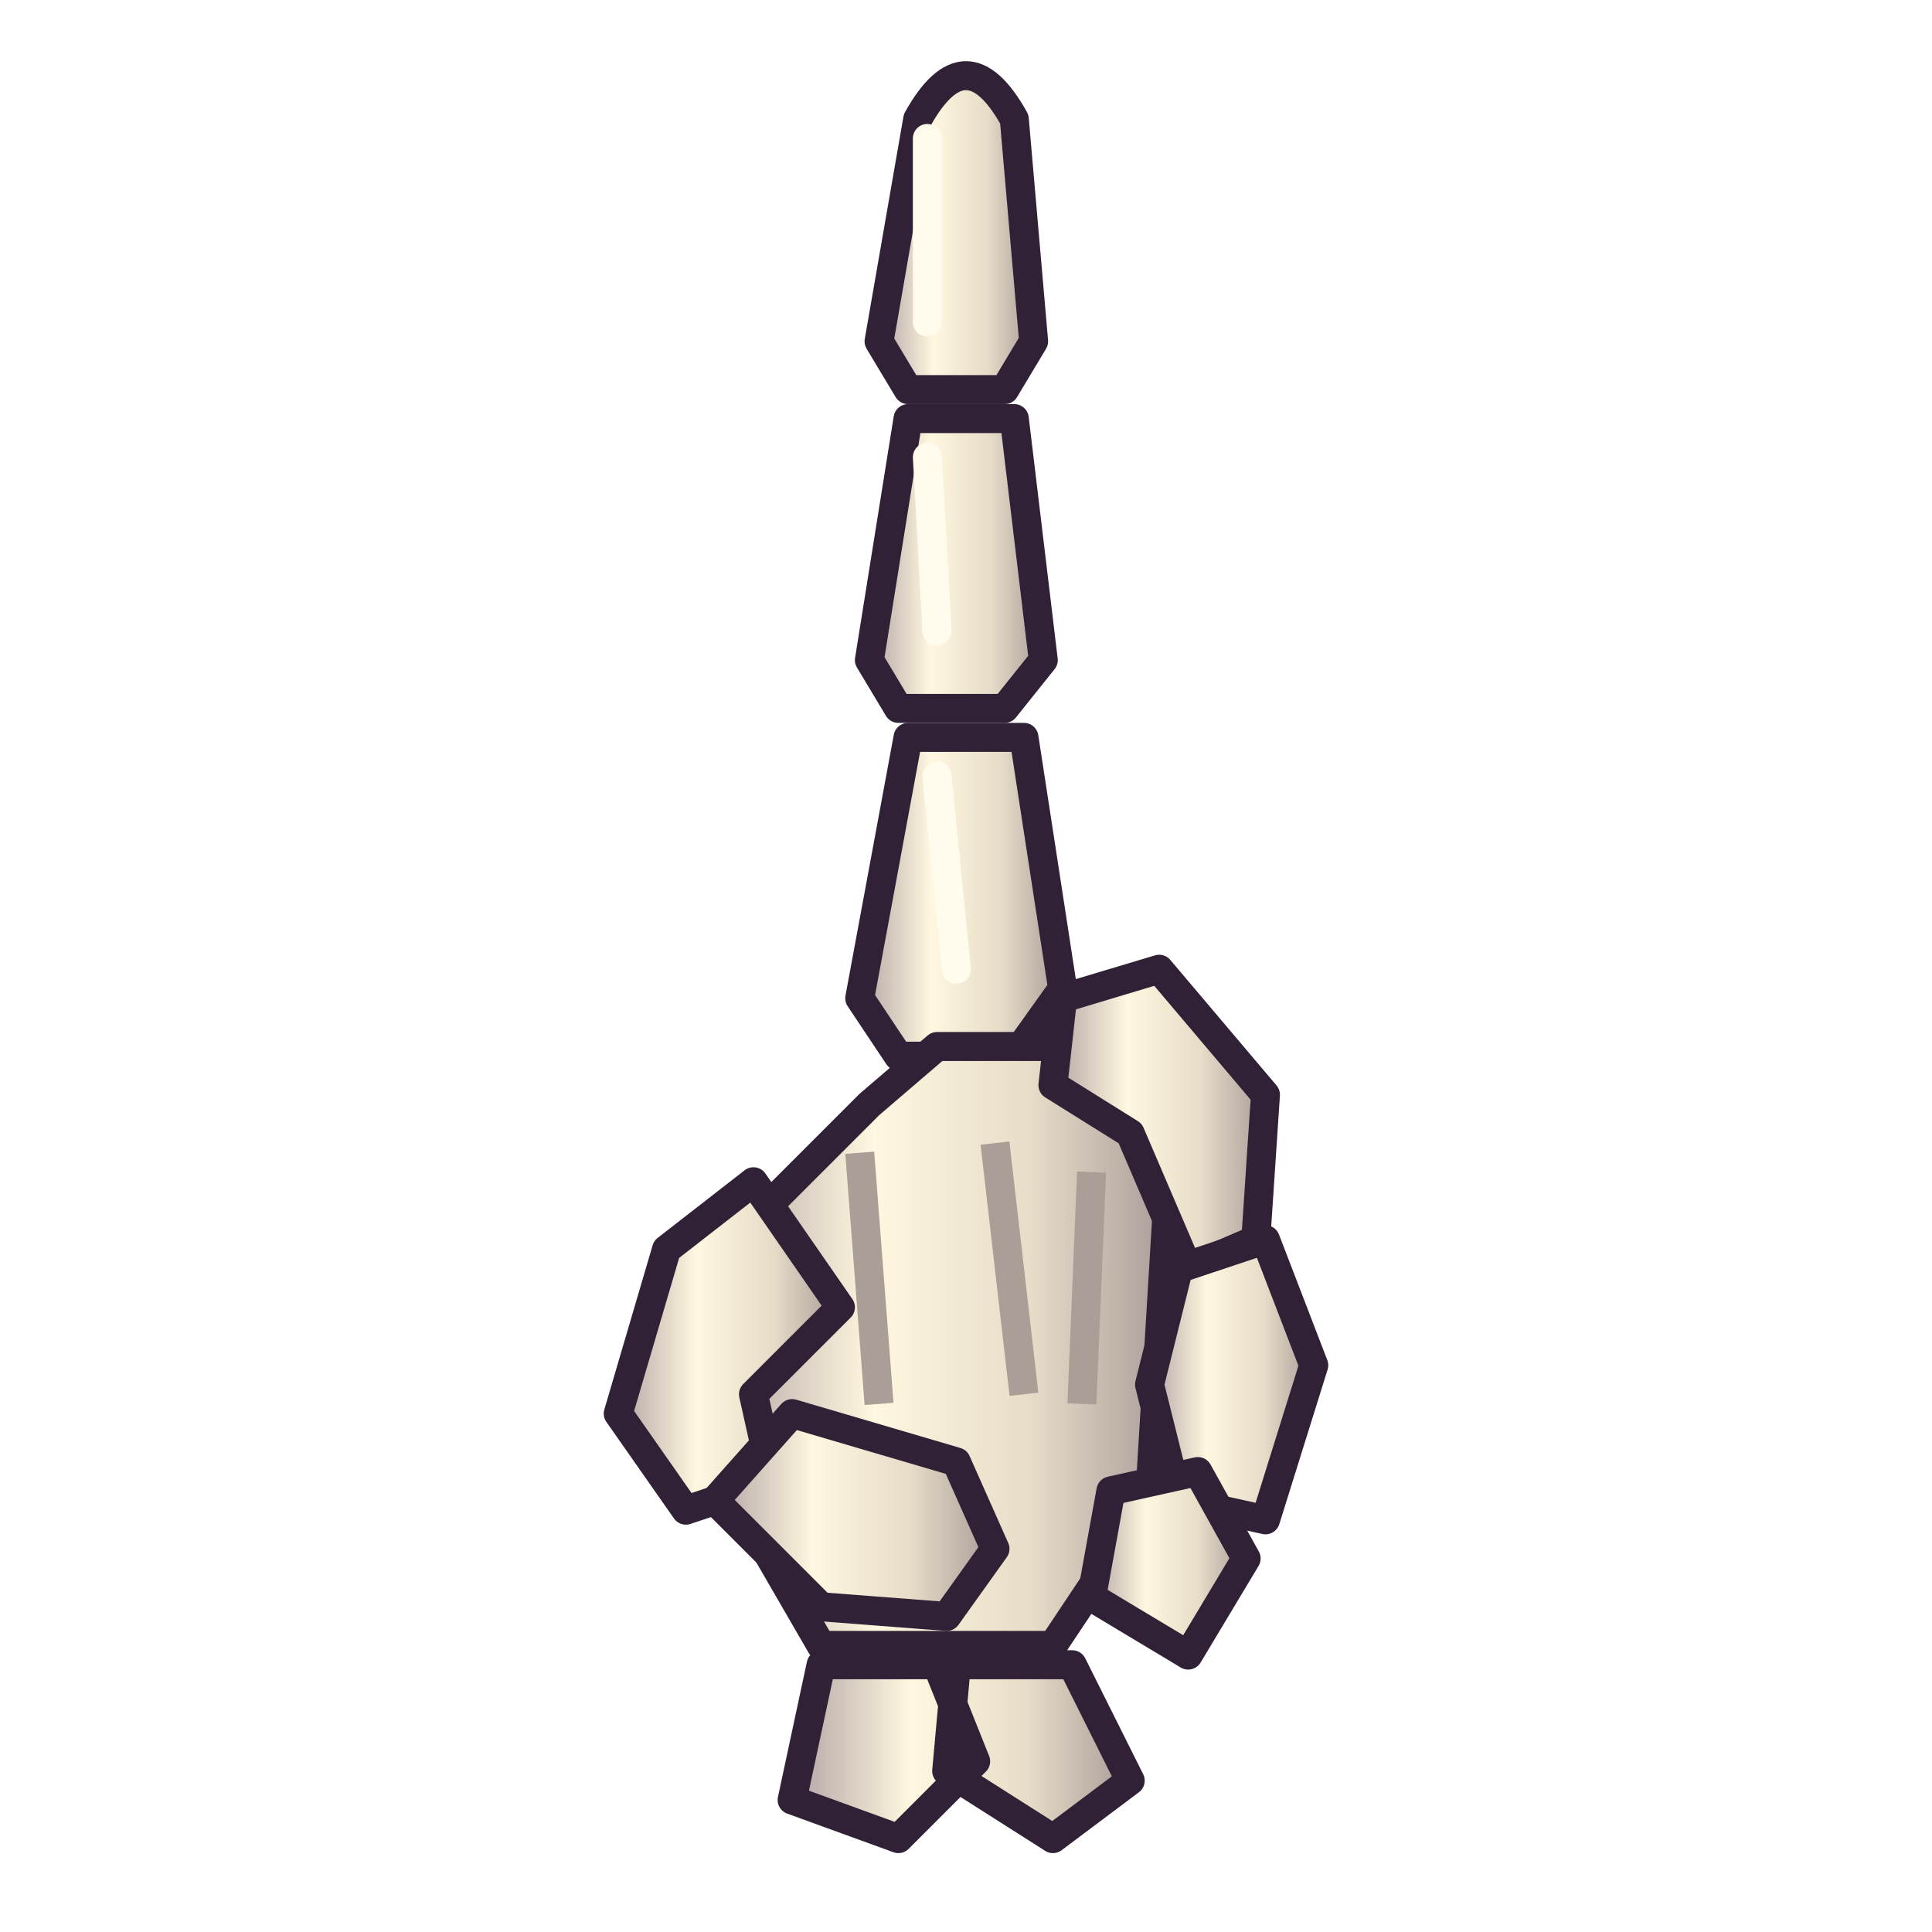
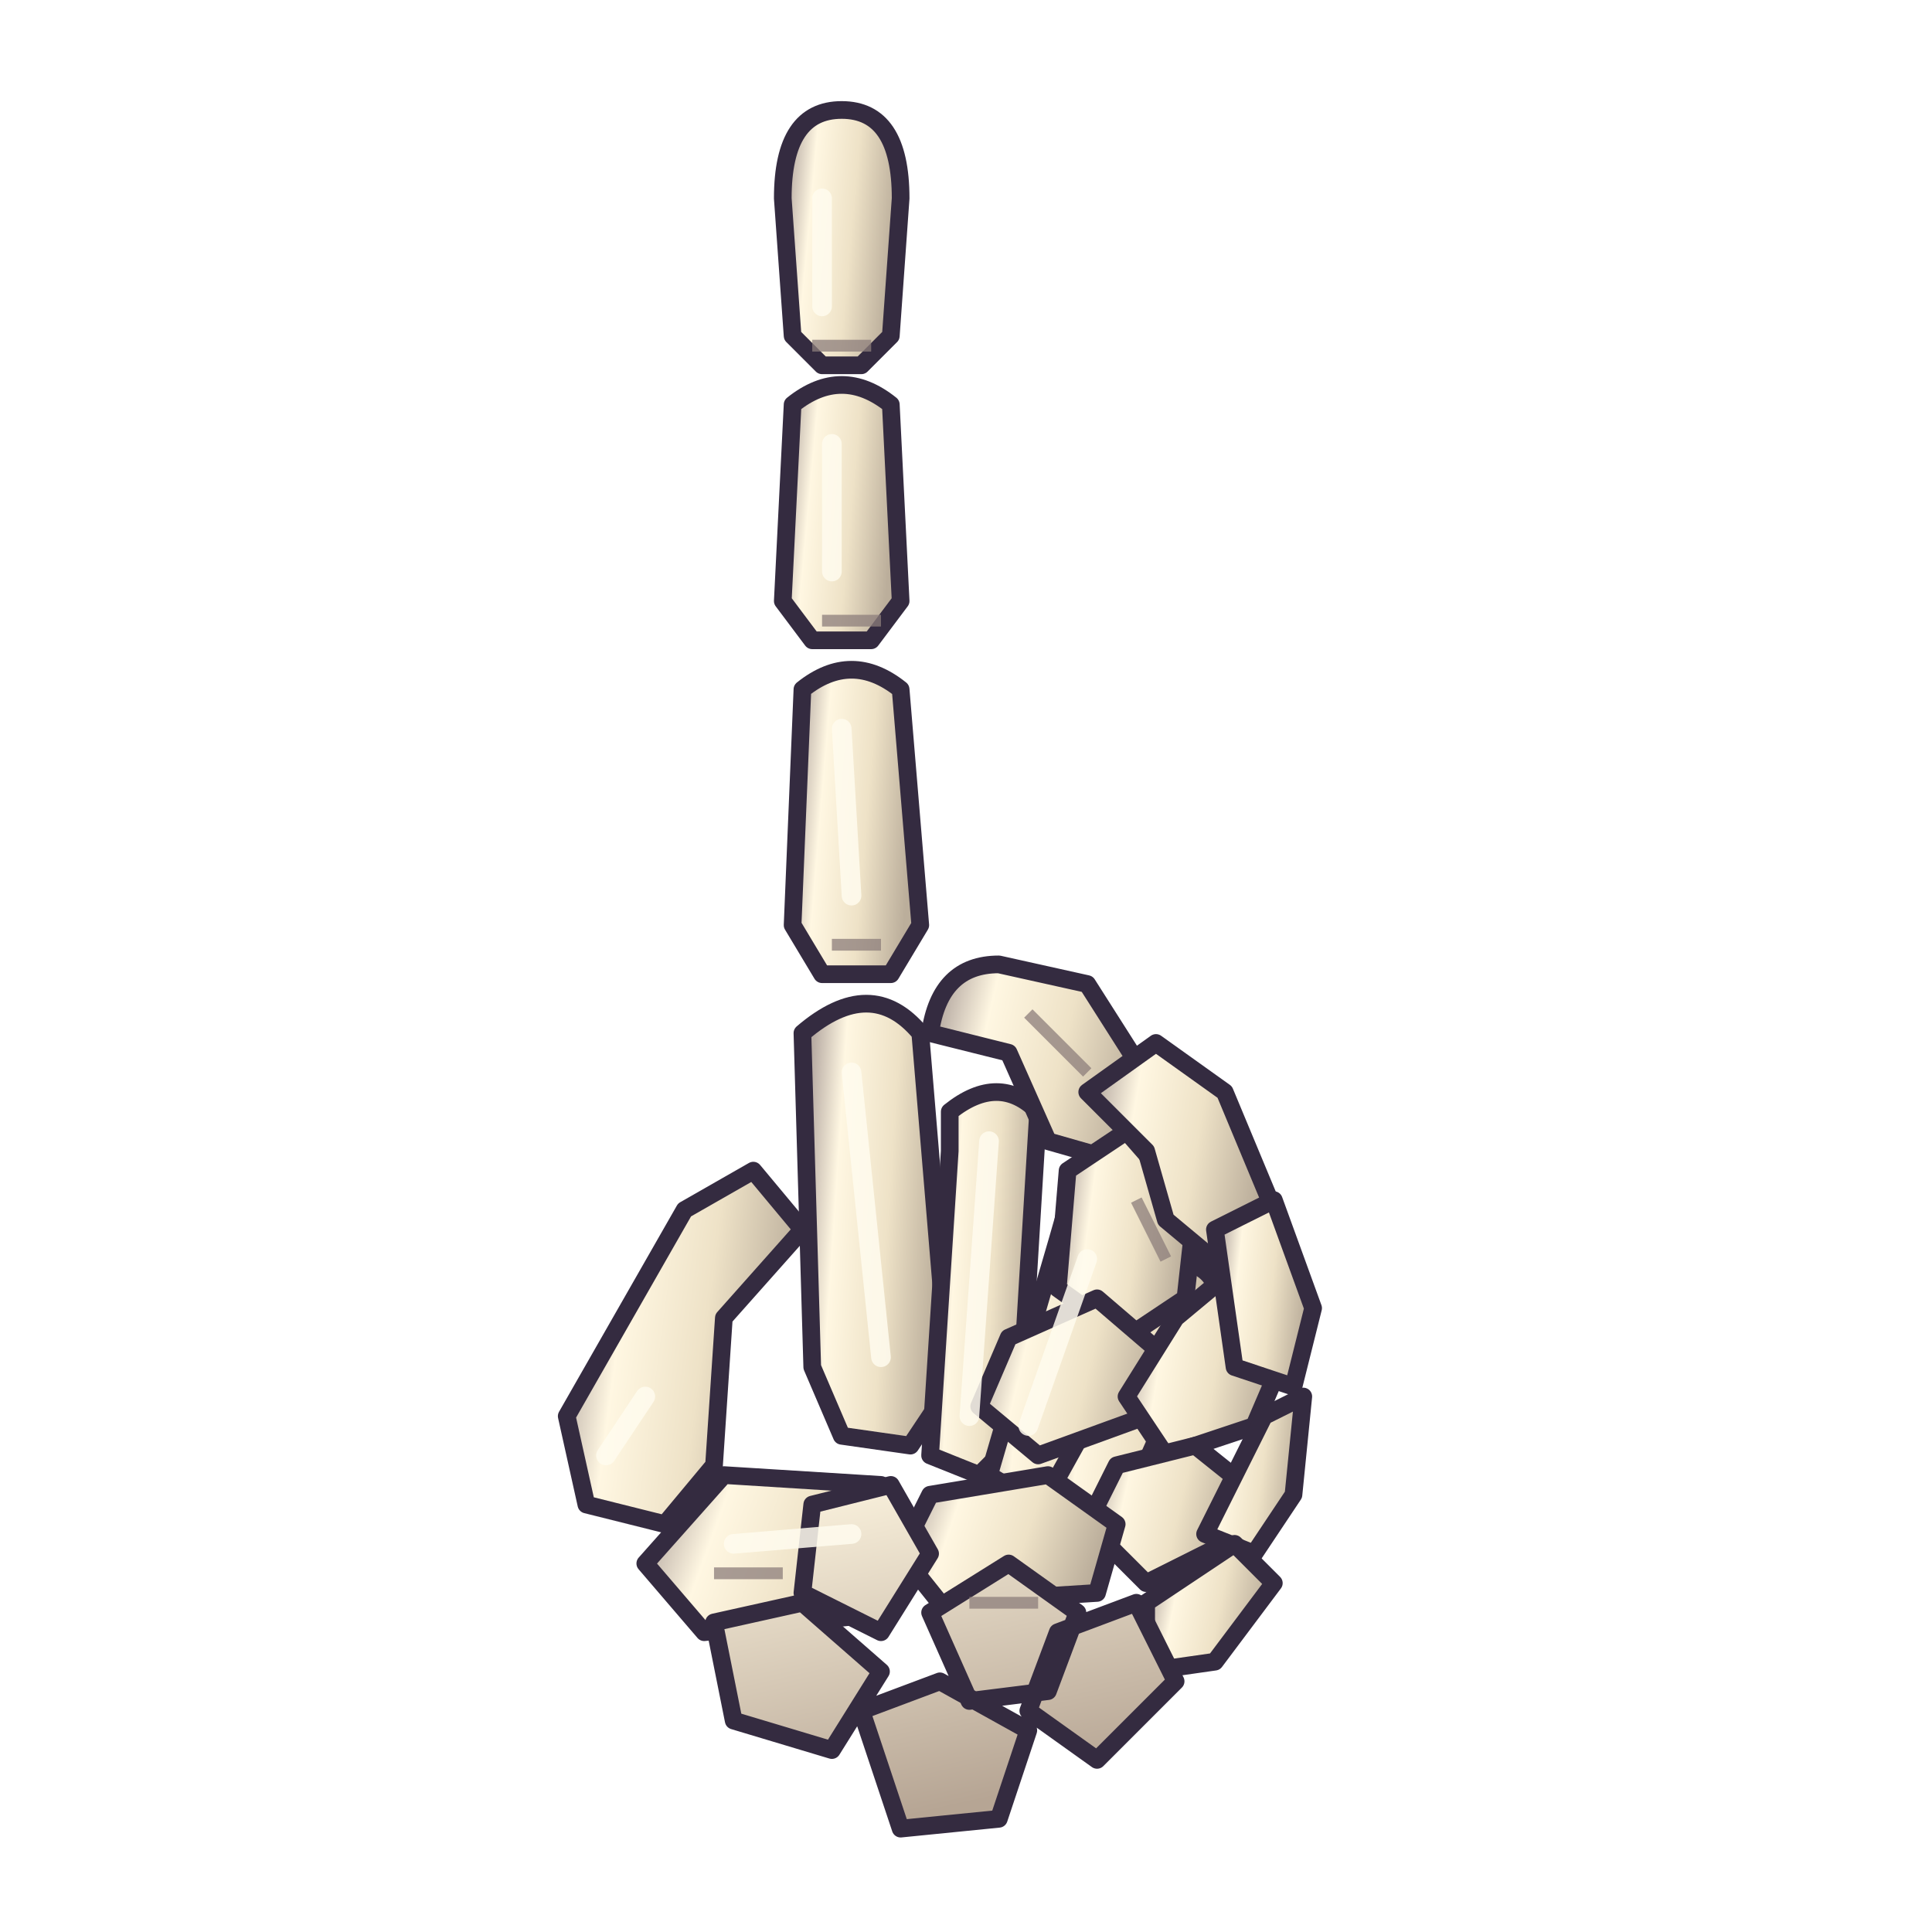
- <svg xmlns="http://www.w3.org/2000/svg" viewBox="0 0 120 120" role="img" aria-label="Указывающая рука скелета">
+ <svg xmlns="http://www.w3.org/2000/svg" viewBox="0 0 120 120" role="img" aria-label="Костяная рука">
  <defs>
-     <linearGradient id="bone" x2="1" y2="0">
-       <stop stop-color="#b2a4a4" />
-       <stop offset=".35" stop-color="#fff7df" />
-       <stop offset=".7" stop-color="#e6dcc8" />
-       <stop offset="1" stop-color="#a99b98" />
+     <linearGradient id="ivory" x1="0" y1="0" x2="1" y2=".2">
+       <stop stop-color="#9b8d8a" />
+       <stop offset=".3" stop-color="#fff7e2" />
+       <stop offset=".65" stop-color="#eee2c7" />
+       <stop offset="1" stop-color="#bbae9b" />
+     </linearGradient>
+     <linearGradient id="knuckle" x2=".3" y2="1">
+       <stop stop-color="#fff7e2" />
+       <stop offset="1" stop-color="#b6a594" />
    </linearGradient>
  </defs>
-   <g transform="translate(30 2) scale(.60)">
-     <g fill="url(#bone)" stroke="#302137" stroke-width="3" stroke-linejoin="round">
-       <path d="M45 9q5-9 10 0l2 23-3 5H44l-3-5z" />
-       <path d="M44 40h11l3 25-4 5H43l-3-5z" />
-       <path d="M44 73h12l4 26-5 7H43l-4-6z" />
-       <path d="M40 111l7-6h13l11 14-2 33-10 15H35l-11-19 3-24z" />
-       <path d="M60 100l10-3 11 13-1 15-7 3-6-14-8-5z" />
-       <path d="M72 128l9-3 5 13-5 16-9-2-3-12z" />
-       <path d="M65 151l9-2 5 9-6 10-10-6z" />
-       <path d="M28 119l-9 7-5 17 7 10 9-3-2-9 9-9z" />
-       <path d="M24 152l8-9 17 5 4 9-5 7-13-1z" />
-       <path d="M39 116l2 26m12-27 3 26m7-23-1 24" fill="none" stroke="#ab9e97" stroke-width="3" />
-       <path d="M35 169h12l4 10-8 8-11-4zM49 169h12l6 12-8 6-11-7z" />
+   <g transform="translate(23 5) scale(.61)">
+     <g fill="url(#ivory)" stroke="#342b40" stroke-width="1.8" stroke-linejoin="round">
+       <path d="M43 26 42 12Q42 3 48 3t6 9l-1 14-3 3h-4z" />
+       <path d="M43 33q5-4 10 0l1 20-3 4h-6l-3-4z" />
+       <path d="M44 62q5-4 10 0l2 24-3 5h-7l-3-5z" />
+       <path d="M44 97q7-6 12 0l3 36-4 6-7-1-3-7z" />
+       <path d="M59 105q5-4 9 0l-2 33-4 4-5-2 2-31z" />
+       <path d="M72 111q5-3 8 2l-8 27-4 5-5-3 7-24z" />
+       <path d="M82 120q5 1 4 5l-8 18-5 6-4-5 10-18z" />
+       <path d="M57 97q1-7 7-7l9 2 7 11-4 7-7-2-4-9z" />
+       <path d="M71 111l6-4 7 8-1 9-6 4-7-5z" />
+       <path d="M65 128l9-4 7 6-2 6-11 4-6-5z" />
+       <path d="M73 103l7-5 7 5 5 12-5 6-6-5-2-7z" />
+       <path d="M82 126l6-5 5 9-3 7-9 3-4-6z" />
+       <path d="M76 141l8-2 5 4-2 6-8 4-6-6z" />
+       <path d="M86 117l6-3 4 11-2 8-6-2z" />
+       <path d="M91 136l4-2-1 10-4 6-5-2z" />
+       <path d="M79 155l9-6 4 4-6 8-7 1z" />
+       <path d="M39 111l-7 4-12 21 2 9 8 2 5-6 1-15 8-9z" />
+       <path d="M28 151l8-9 16 1 5 6-4 7-19 2z" />
+       <path d="M57 144l12-2 7 5-2 7-16 1-4-5z" />
+       <g fill="url(#knuckle)">
+         <path d="M45 145l8-2 4 7-5 8-8-4zM57 156l8-5 7 5-3 8-8 1zM35 157l9-2 8 7-5 8-10-3zM50 166l8-3 9 5-3 9-10 1zM70 158l8-3 4 8-8 8-7-5z" />
+       </g>
    </g>
-     <path d="M46 11v19m0 14 1 18m0 15 2 20" fill="none" stroke="#fffcee" stroke-width="3" stroke-linecap="round" />
+     <g fill="none" stroke="#fffcee" stroke-width="2" stroke-linecap="round" opacity=".85">
+       <path d="M46 12v11m1 14v13m1 16 1 17m0 18 3 29m11-22-2 28m12-16-6 17m-39-3-4 6m13 9 12-1" />
+     </g>
+     <g fill="none" stroke="#8c7d7b" stroke-width="1.2" opacity=".75">
+       <path d="M45 27h6m-5 28h6m-5 33h5m15 7 6 6m5 13 3 6m-46 32h7m19 3h7" />
+     </g>
  </g>
</svg>
